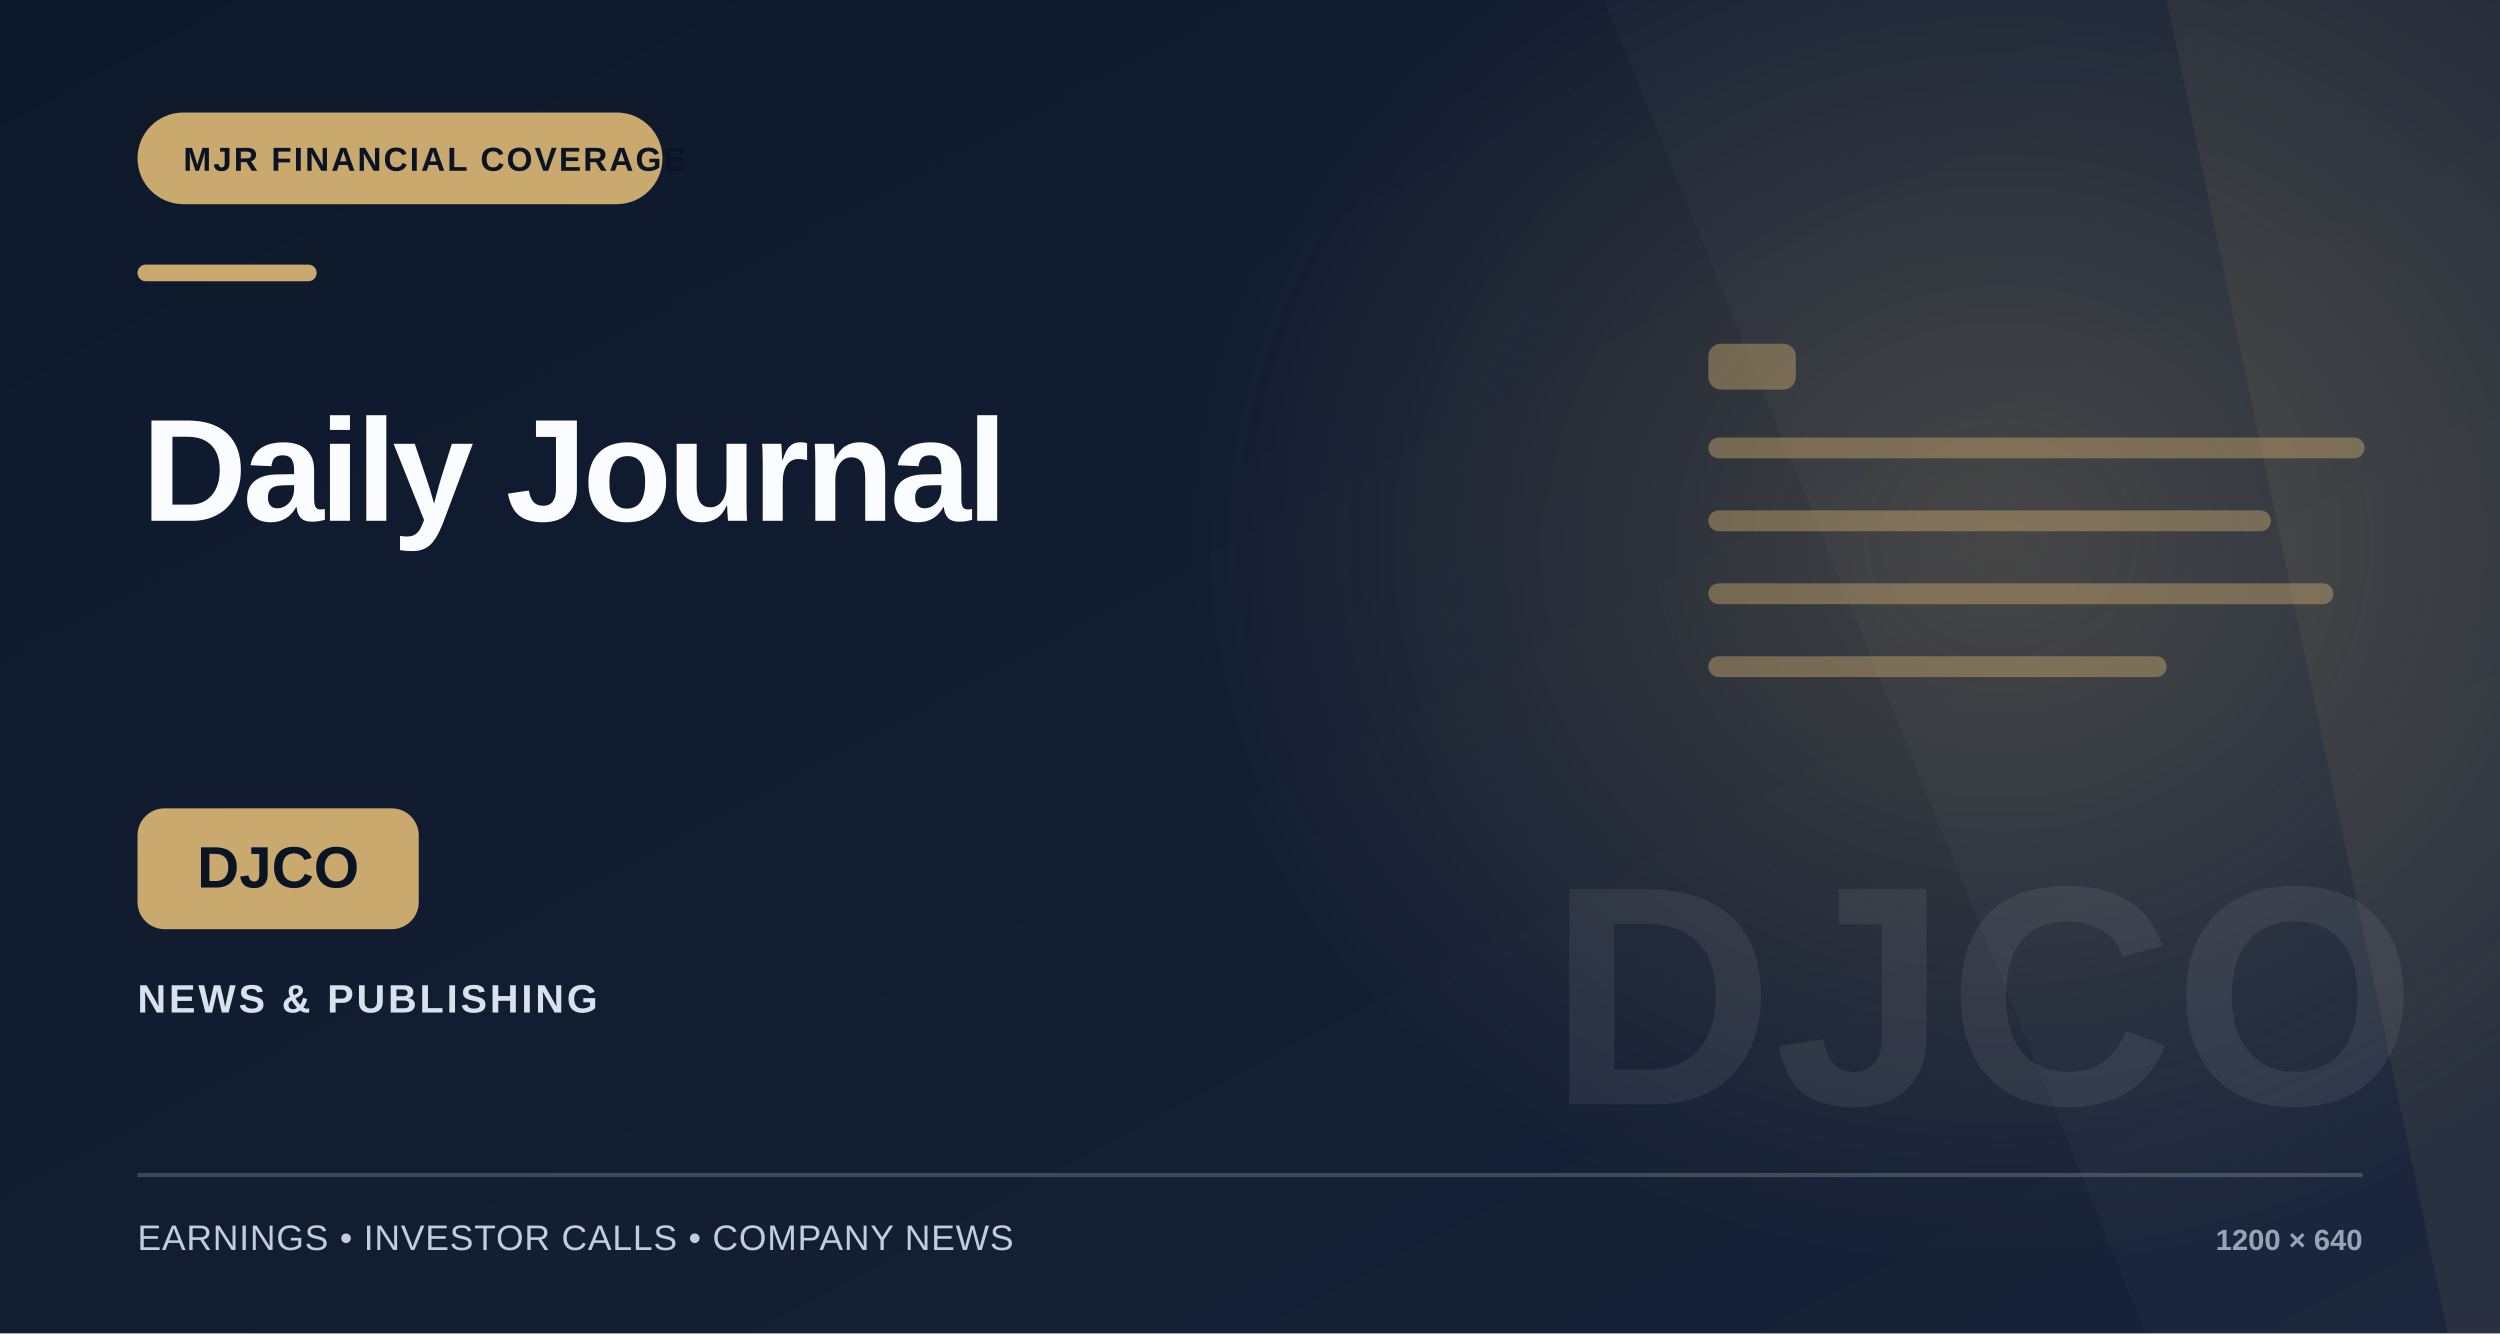
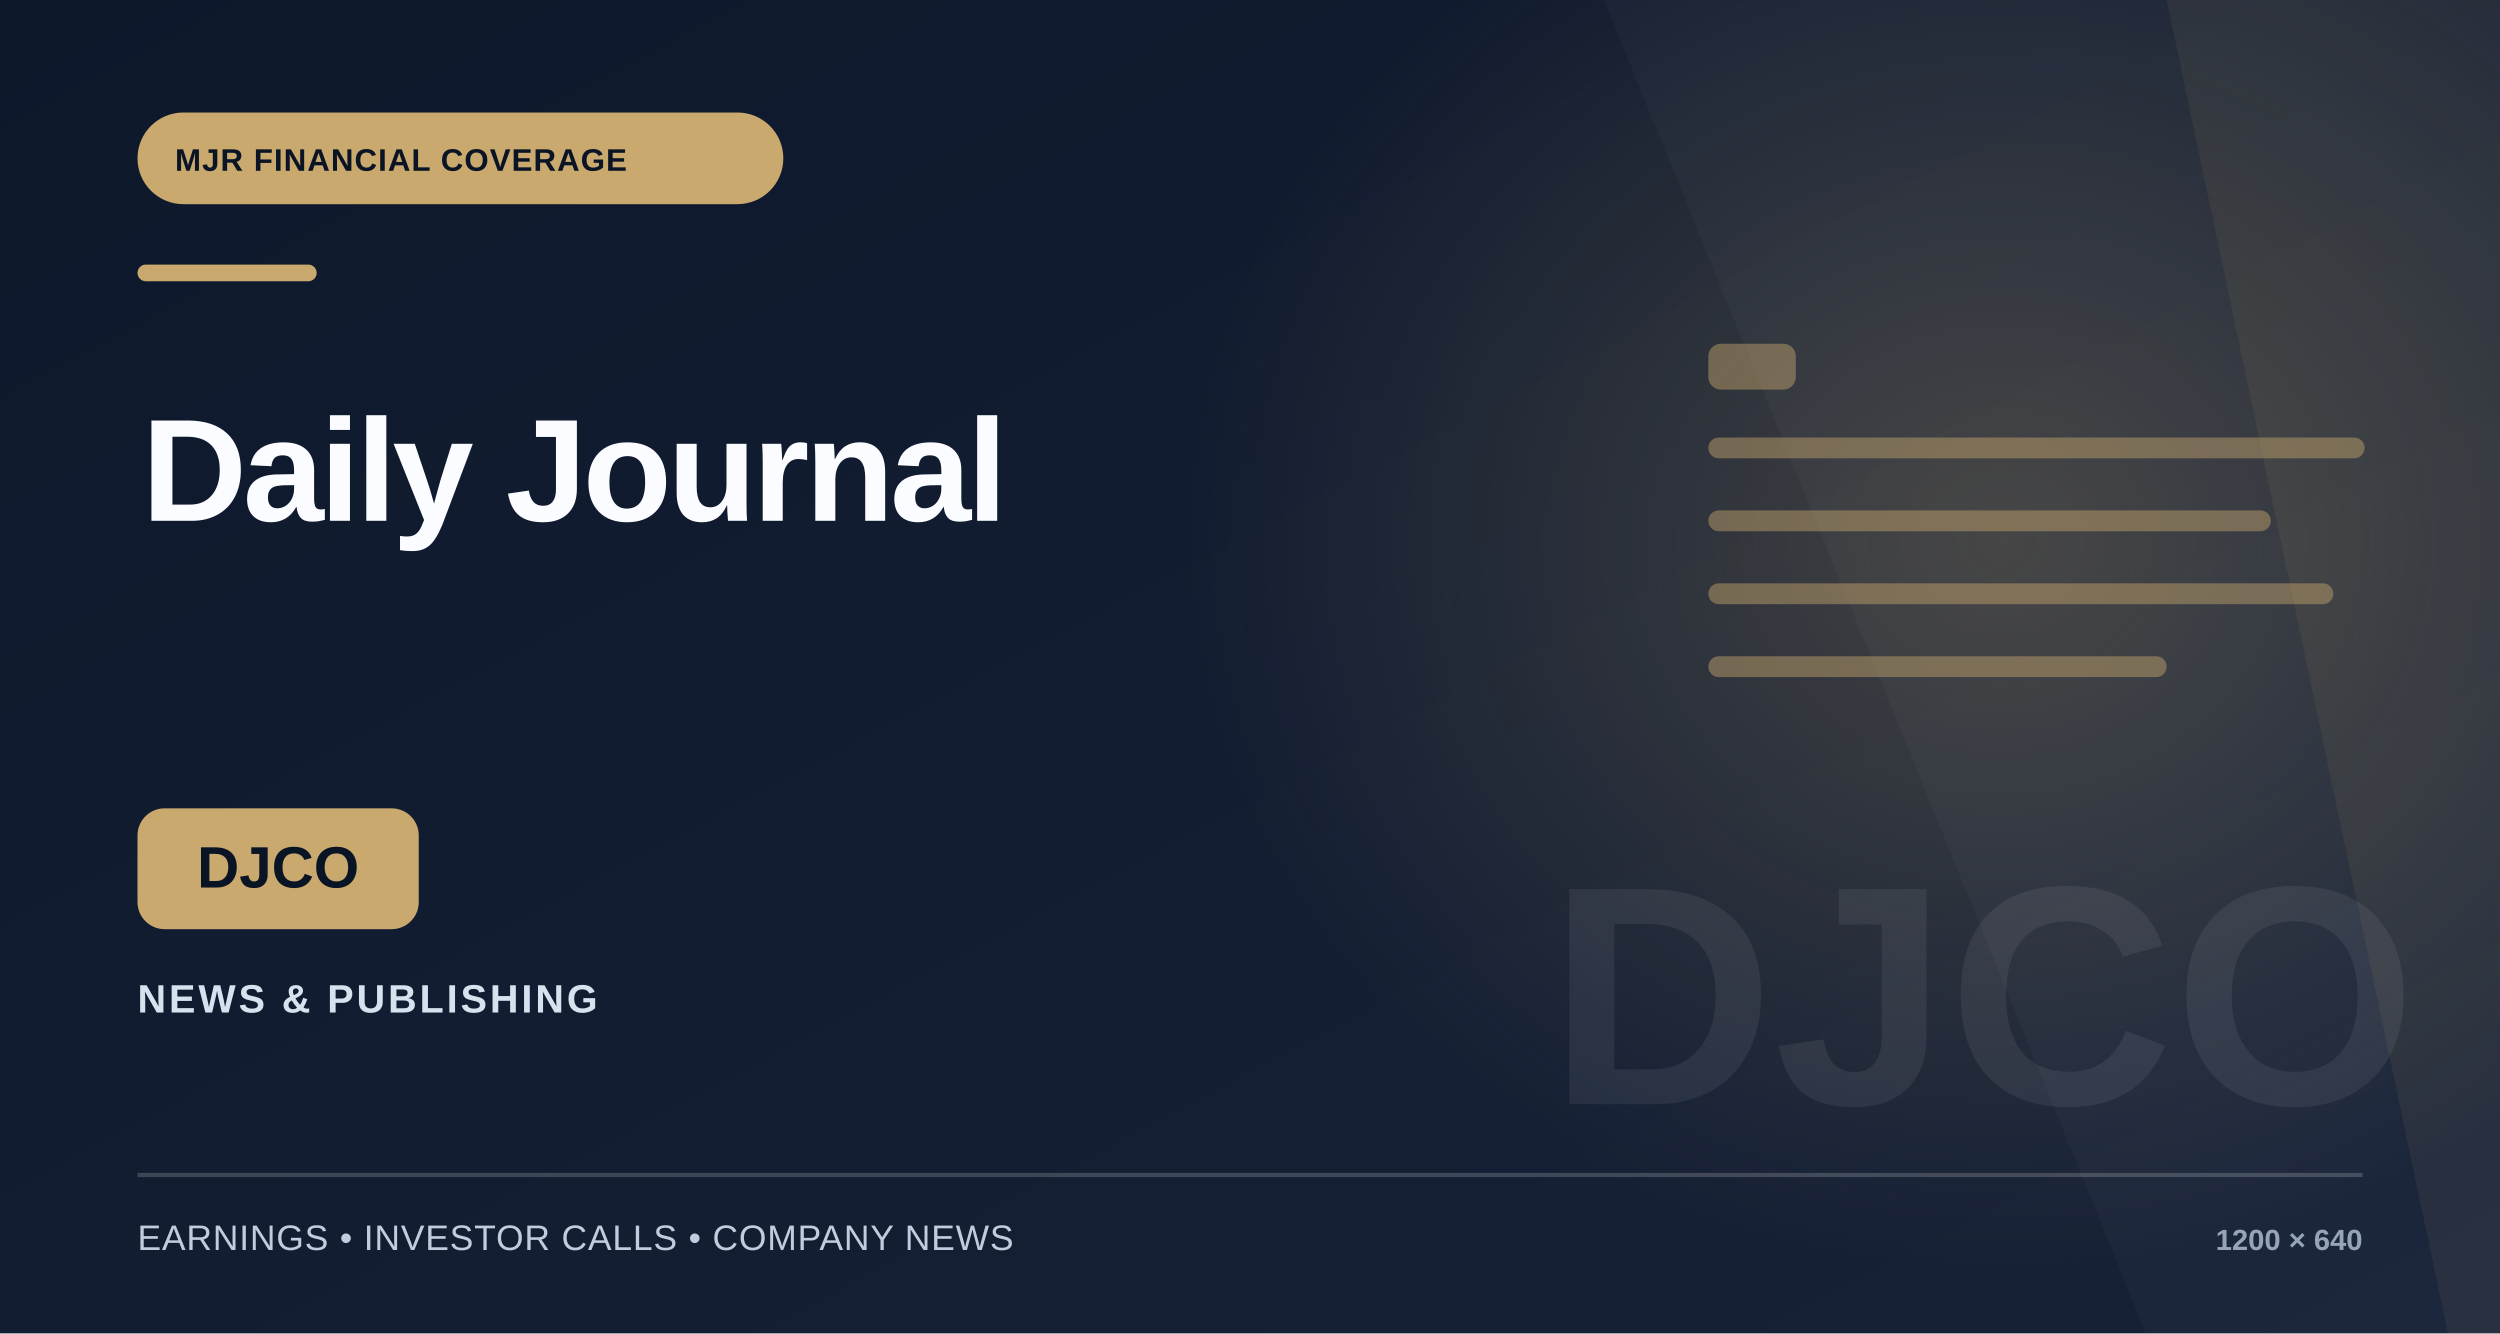
<svg xmlns="http://www.w3.org/2000/svg" width="1200" height="640" viewBox="0 0 1200 640" role="img" aria-labelledby="title desc">
  <defs>
    <linearGradient id="bg" x1="0" x2="1" y1="0" y2="1">
      <stop offset="0" stop-color="#0d182b" />
      <stop offset="1" stop-color="#172238" />
    </linearGradient>
    <radialGradient id="glow">
      <stop offset="0" stop-color="#C9A96E" stop-opacity=".26" />
      <stop offset="1" stop-color="#C9A96E" stop-opacity="0" />
    </radialGradient>
    <style>.title{font-family:Arial,Helvetica,sans-serif;font-weight:700;letter-spacing:-2px;fill:#fafcff}.label{font-family:Arial,Helvetica,sans-serif;font-weight:700}</style>
  </defs>
  <rect width="1200" height="640" fill="url(#bg)" />
  <ellipse cx="960" cy="260" rx="390" ry="350" fill="url(#glow)" />
  <path d="M770 0h430v640h-170z" fill="#fff" opacity=".025" />
  <path d="M1040 0h160v640h-25z" fill="#C9A96E" opacity=".075" />
  <g fill="#C9A96E" opacity=".45">
    <rect x="820" y="165" width="42" height="22" rx="6" />
    <rect x="820" y="210" width="315" height="10" rx="5" />
    <rect x="820" y="245" width="270" height="10" rx="5" />
    <rect x="820" y="280" width="300" height="10" rx="5" />
    <rect x="820" y="315" width="220" height="10" rx="5" />
  </g>
  <text x="1160" y="530" text-anchor="end" class="label" font-size="150px" fill="#fff" opacity=".07">DJCO</text>
-   <rect x="66" y="54" width="252" height="44" rx="22" fill="#C9A96E" />
-   <text x="88" y="82" class="label" font-size="16px" letter-spacing="1" fill="#0a1424">MJR FINANCIAL COVERAGE</text>
+   <rect x="66" y="54" width="310" height="44" rx="22" fill="#C9A96E" />
+   <text x="84" y="82" class="label" font-size="15px" letter-spacing=".5" fill="#0a1424">MJR FINANCIAL COVERAGE</text>
  <rect x="66" y="127" width="86" height="8" rx="4" fill="#C9A96E" />
  <text x="68" y="250" class="title" font-size="70px">Daily Journal</text>
  <rect x="66" y="388" width="135" height="58" rx="13" fill="#C9A96E" />
  <text x="133.5" y="426" text-anchor="middle" class="label" font-size="28px" fill="#091424">DJCO</text>
  <text x="66" y="486" class="label" font-size="19px" letter-spacing="1.4" fill="#d8e1ee">NEWS &amp; PUBLISHING</text>
  <path d="M66 564H1134" stroke="#fff" stroke-opacity=".18" stroke-width="2" />
  <text x="66" y="600" font-family="Arial,Helvetica,sans-serif" font-size="17px" letter-spacing=".4" fill="#c1cddd">EARNINGS  •  INVESTOR CALLS  •  COMPANY NEWS</text>
  <text x="1134" y="600" text-anchor="end" class="label" font-size="14px" fill="#96a4b8">1200 × 640</text>
</svg>
